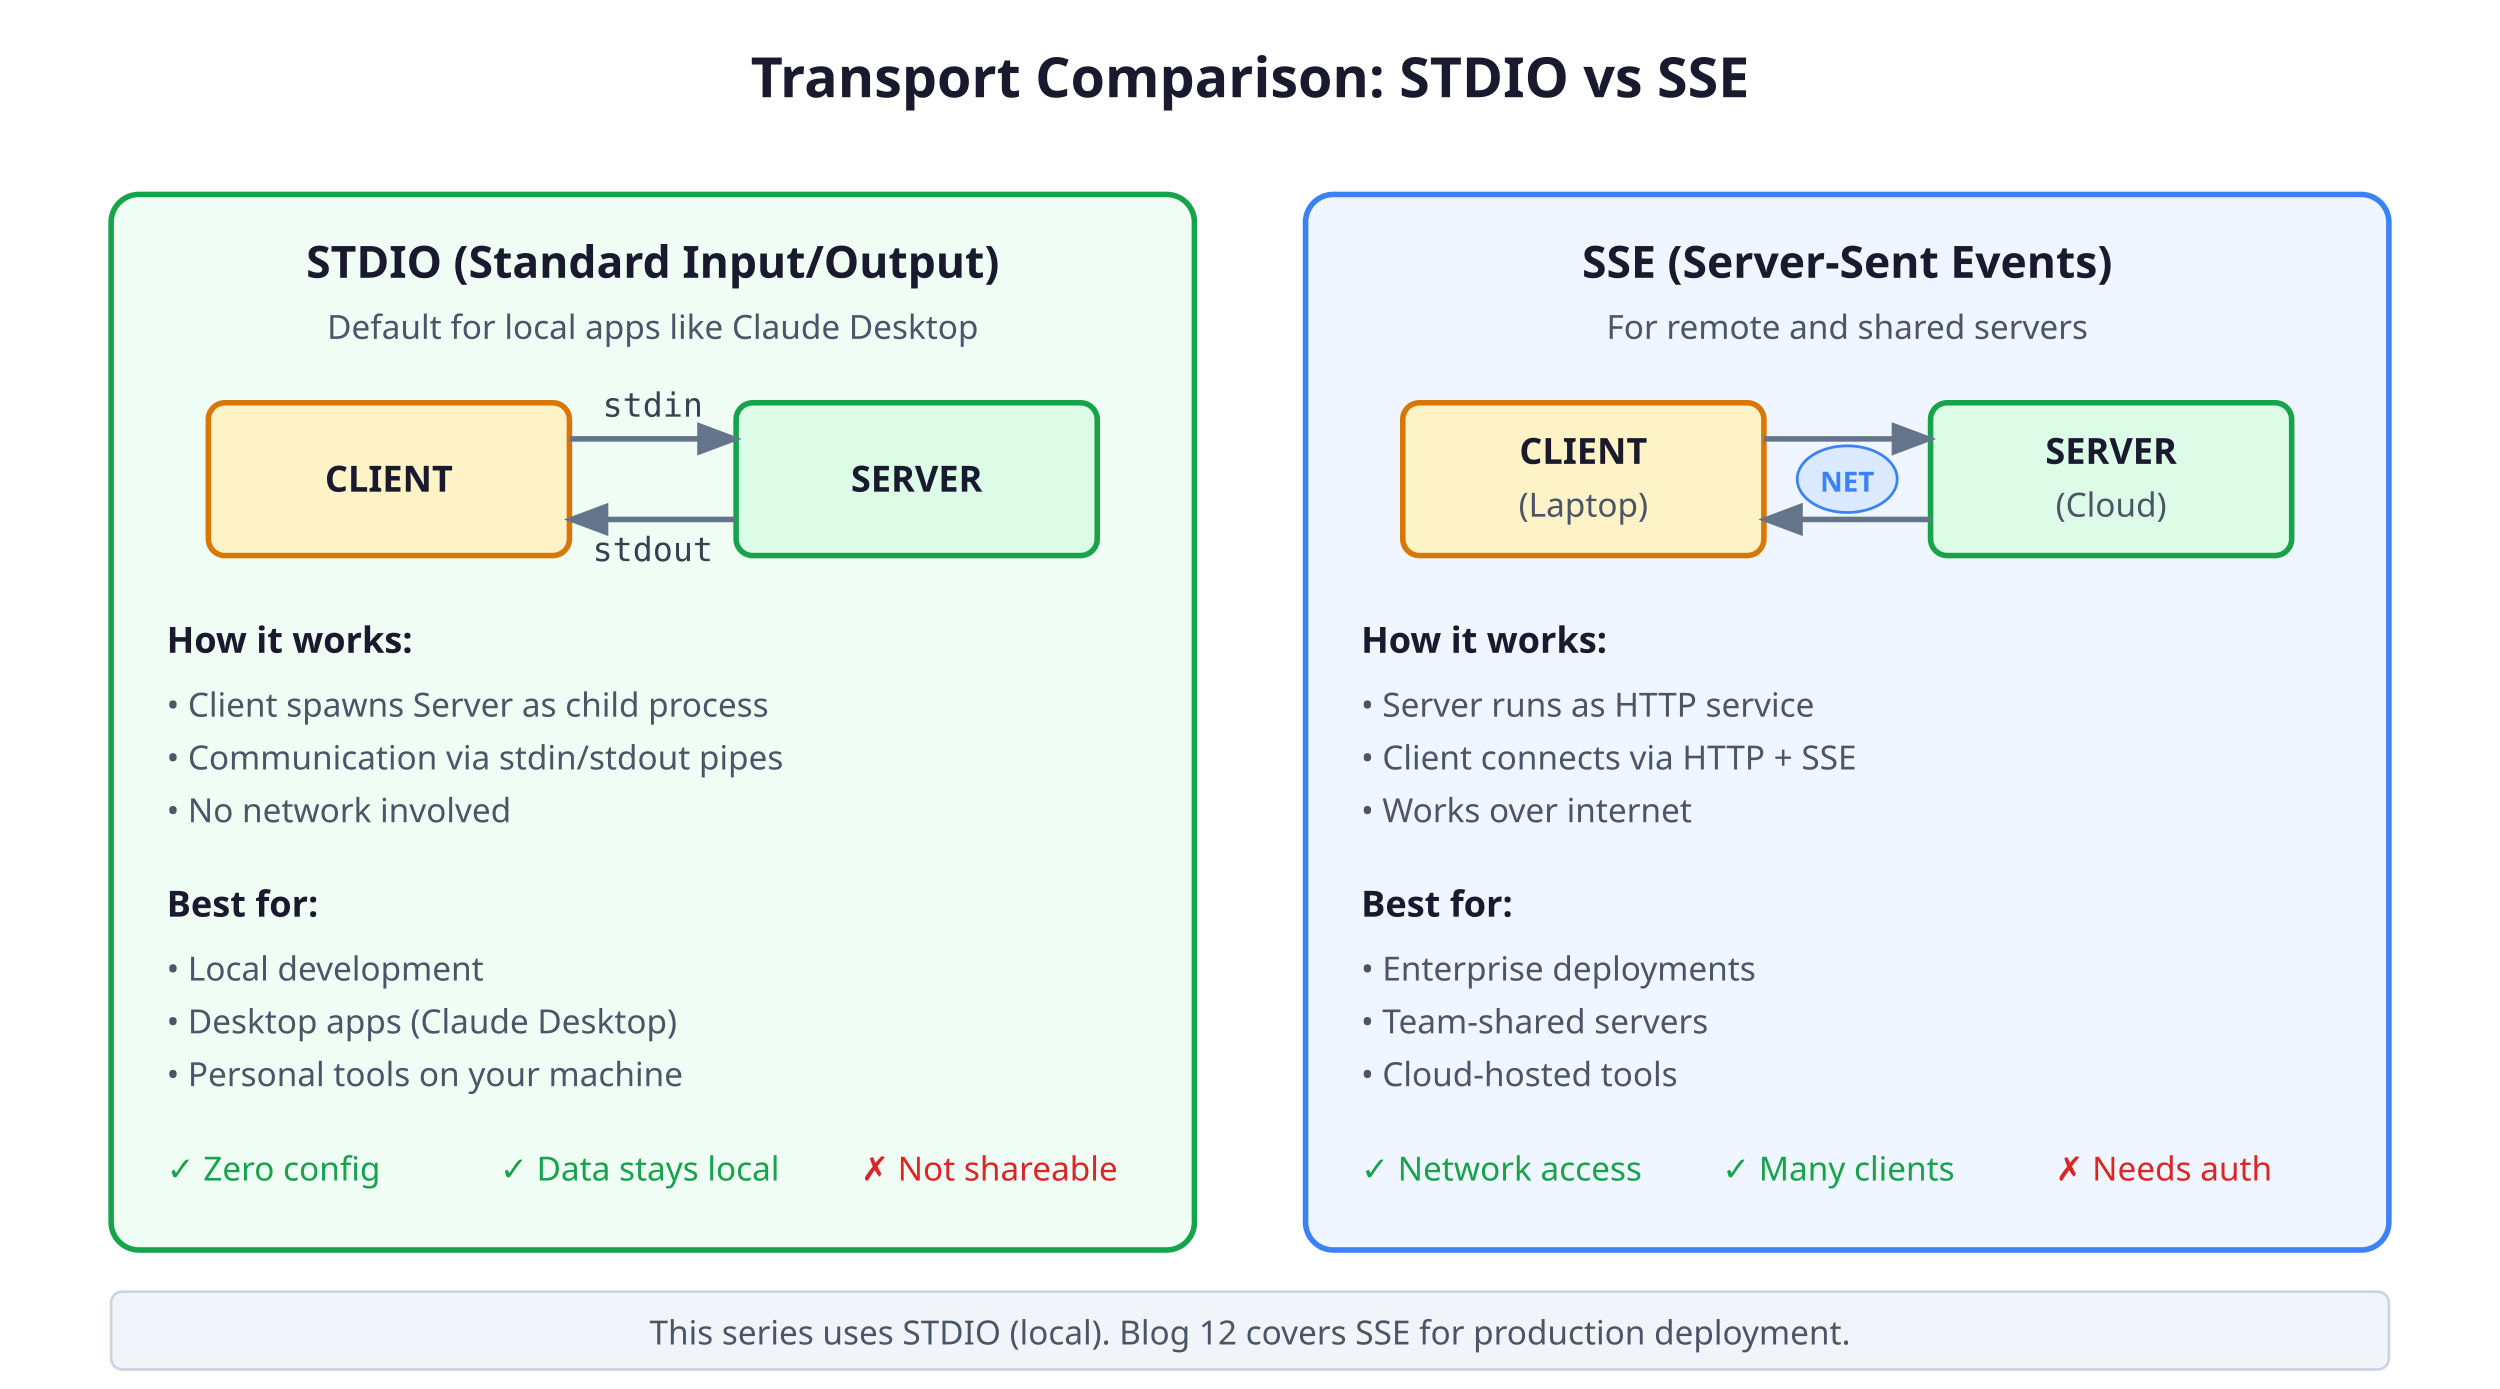
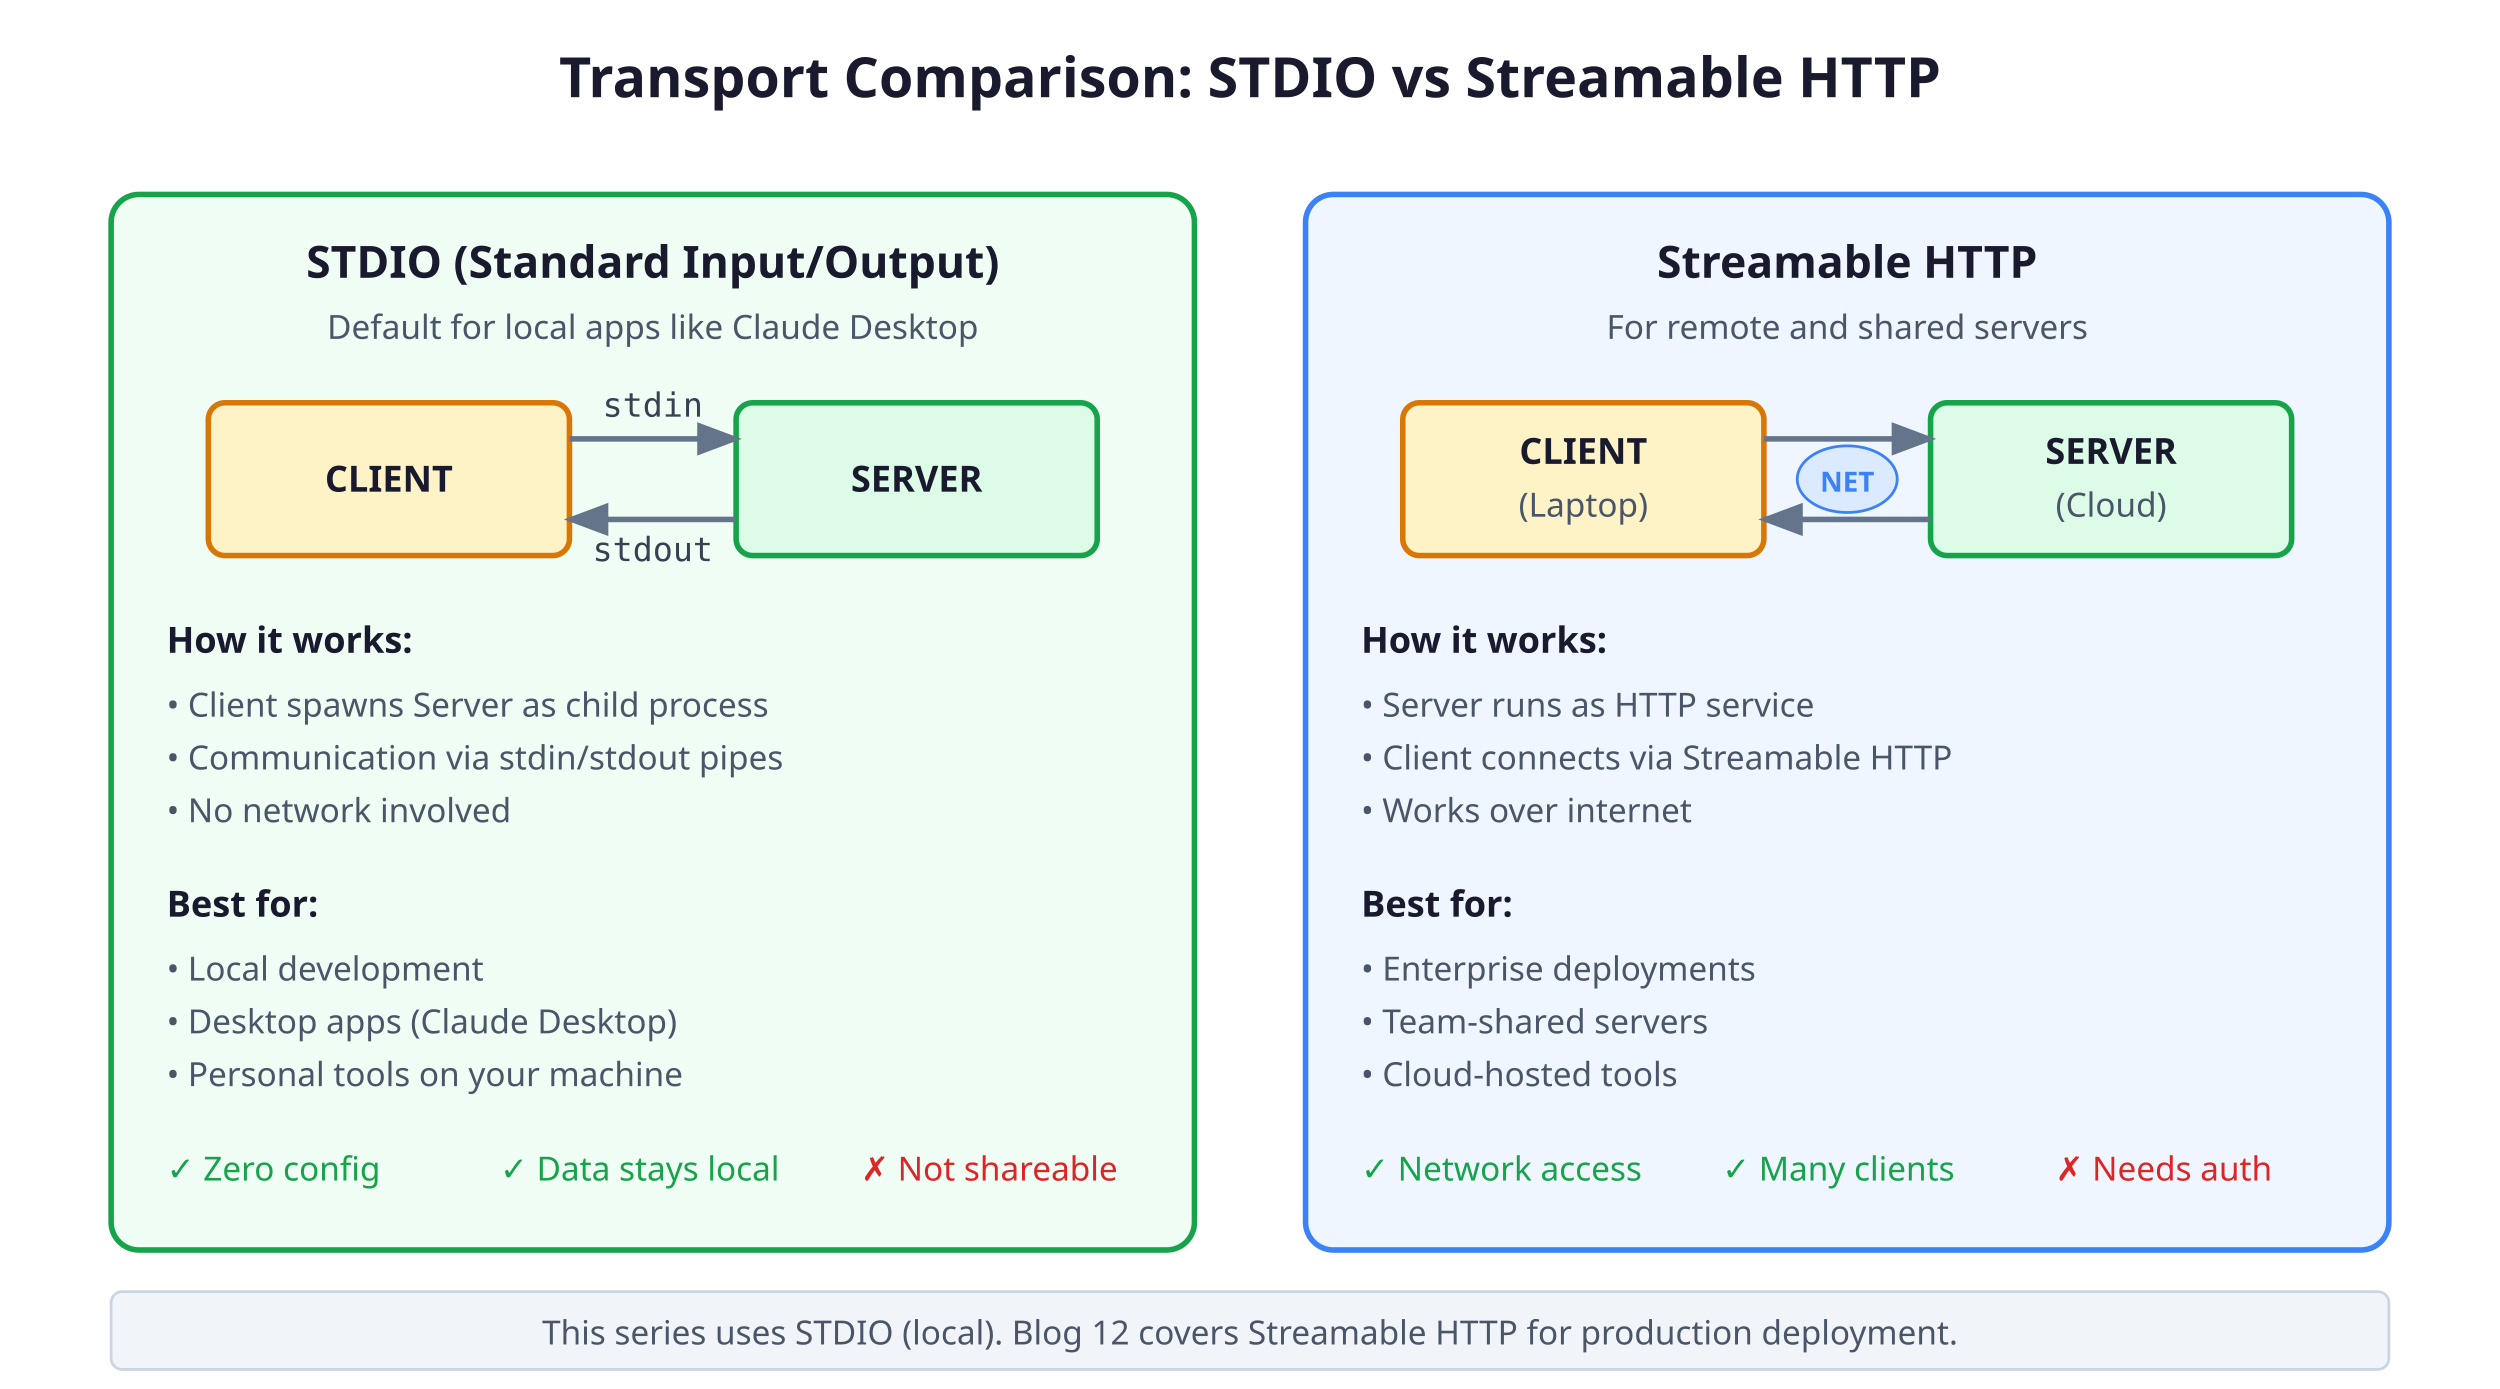
<svg xmlns="http://www.w3.org/2000/svg" viewBox="0 0 900 500">
  <defs>
    <style>
      .title { font: bold 20px system-ui, sans-serif; fill: #1a1a2e; }
      .section-title { font: bold 16px system-ui, sans-serif; fill: #1a1a2e; }
      .label { font: 600 13px system-ui, sans-serif; fill: #1a1a2e; }
      .sublabel { font: 12px system-ui, sans-serif; fill: #4a5568; }
      .code { font: 12px 'Consolas', monospace; fill: #374151; }
      .box { stroke-width: 2; rx: 6; }
      .arrow { stroke: #64748b; stroke-width: 2; fill: none; }
      .check { fill: #16a34a; font: 12px system-ui, sans-serif; }
      .cross { fill: #dc2626; font: 12px system-ui, sans-serif; }
    </style>
    <marker id="arrow" markerWidth="8" markerHeight="6" refX="7" refY="3" orient="auto">
      <polygon points="0 0, 8 3, 0 6" fill="#64748b" />
    </marker>
  </defs>
-   <text x="450" y="35" text-anchor="middle" class="title">Transport Comparison: STDIO vs SSE</text>
+   <text x="450" y="35" text-anchor="middle" class="title">Transport Comparison: STDIO vs Streamable HTTP</text>
  <rect x="40" y="70" width="390" height="380" fill="#f0fdf4" stroke="#16a34a" stroke-width="2" rx="10" />
  <text x="235" y="100" text-anchor="middle" class="section-title">STDIO (Standard Input/Output)</text>
  <text x="235" y="122" text-anchor="middle" class="sublabel">Default for local apps like Claude Desktop</text>
  <rect x="75" y="145" width="130" height="55" fill="#fef3c7" stroke="#d97706" class="box" />
  <text x="140" y="177" text-anchor="middle" class="label">CLIENT</text>
  <rect x="265" y="145" width="130" height="55" fill="#dcfce7" stroke="#16a34a" class="box" />
  <text x="330" y="177" text-anchor="middle" class="label">SERVER</text>
  <path d="M 205 158 L 265 158" class="arrow" marker-end="url(#arrow)" />
  <text x="235" y="150" text-anchor="middle" class="code">stdin</text>
  <path d="M 265 187 L 205 187" class="arrow" marker-end="url(#arrow)" />
  <text x="235" y="202" text-anchor="middle" class="code">stdout</text>
  <text x="60" y="235" class="label">How it works:</text>
  <text x="60" y="258" class="sublabel">• Client spawns Server as child process</text>
  <text x="60" y="277" class="sublabel">• Communication via stdin/stdout pipes</text>
  <text x="60" y="296" class="sublabel">• No network involved</text>
  <text x="60" y="330" class="label">Best for:</text>
  <text x="60" y="353" class="sublabel">• Local development</text>
  <text x="60" y="372" class="sublabel">• Desktop apps (Claude Desktop)</text>
  <text x="60" y="391" class="sublabel">• Personal tools on your machine</text>
  <text x="60" y="425" class="check">✓ Zero config</text>
  <text x="180" y="425" class="check">✓ Data stays local</text>
  <text x="310" y="425" class="cross">✗ Not shareable</text>
  <rect x="470" y="70" width="390" height="380" fill="#eff6ff" stroke="#3b82f6" stroke-width="2" rx="10" />
-   <text x="665" y="100" text-anchor="middle" class="section-title">SSE (Server-Sent Events)</text>
+   <text x="665" y="100" text-anchor="middle" class="section-title">Streamable HTTP</text>
  <text x="665" y="122" text-anchor="middle" class="sublabel">For remote and shared servers</text>
  <rect x="505" y="145" width="130" height="55" fill="#fef3c7" stroke="#d97706" class="box" />
  <text x="570" y="167" text-anchor="middle" class="label">CLIENT</text>
  <text x="570" y="186" text-anchor="middle" class="sublabel">(Laptop)</text>
  <rect x="695" y="145" width="130" height="55" fill="#dcfce7" stroke="#16a34a" class="box" />
  <text x="760" y="167" text-anchor="middle" class="label">SERVER</text>
  <text x="760" y="186" text-anchor="middle" class="sublabel">(Cloud)</text>
  <path d="M 635 158 L 695 158" class="arrow" marker-end="url(#arrow)" />
  <path d="M 695 187 L 635 187" class="arrow" marker-end="url(#arrow)" />
  <ellipse cx="665" cy="172.5" rx="18" ry="12" fill="#dbeafe" stroke="#3b82f6" stroke-width="1" />
  <text x="665" y="177" text-anchor="middle" style="font: 10px sans-serif; fill: #3b82f6; font-weight: bold;">NET</text>
  <text x="490" y="235" class="label">How it works:</text>
  <text x="490" y="258" class="sublabel">• Server runs as HTTP service</text>
-   <text x="490" y="277" class="sublabel">• Client connects via HTTP + SSE</text>
+   <text x="490" y="277" class="sublabel">• Client connects via Streamable HTTP</text>
  <text x="490" y="296" class="sublabel">• Works over internet</text>
  <text x="490" y="330" class="label">Best for:</text>
  <text x="490" y="353" class="sublabel">• Enterprise deployments</text>
  <text x="490" y="372" class="sublabel">• Team-shared servers</text>
  <text x="490" y="391" class="sublabel">• Cloud-hosted tools</text>
  <text x="490" y="425" class="check">✓ Network access</text>
  <text x="620" y="425" class="check">✓ Many clients</text>
  <text x="740" y="425" class="cross">✗ Needs auth</text>
  <rect x="40" y="465" width="820" height="28" fill="#f1f5f9" stroke="#cbd5e1" stroke-width="1" rx="4" />
-   <text x="450" y="484" text-anchor="middle" class="sublabel">This series uses STDIO (local). Blog 12 covers SSE for production deployment.</text>
+   <text x="450" y="484" text-anchor="middle" class="sublabel">This series uses STDIO (local). Blog 12 covers Streamable HTTP for production deployment.</text>
</svg>
